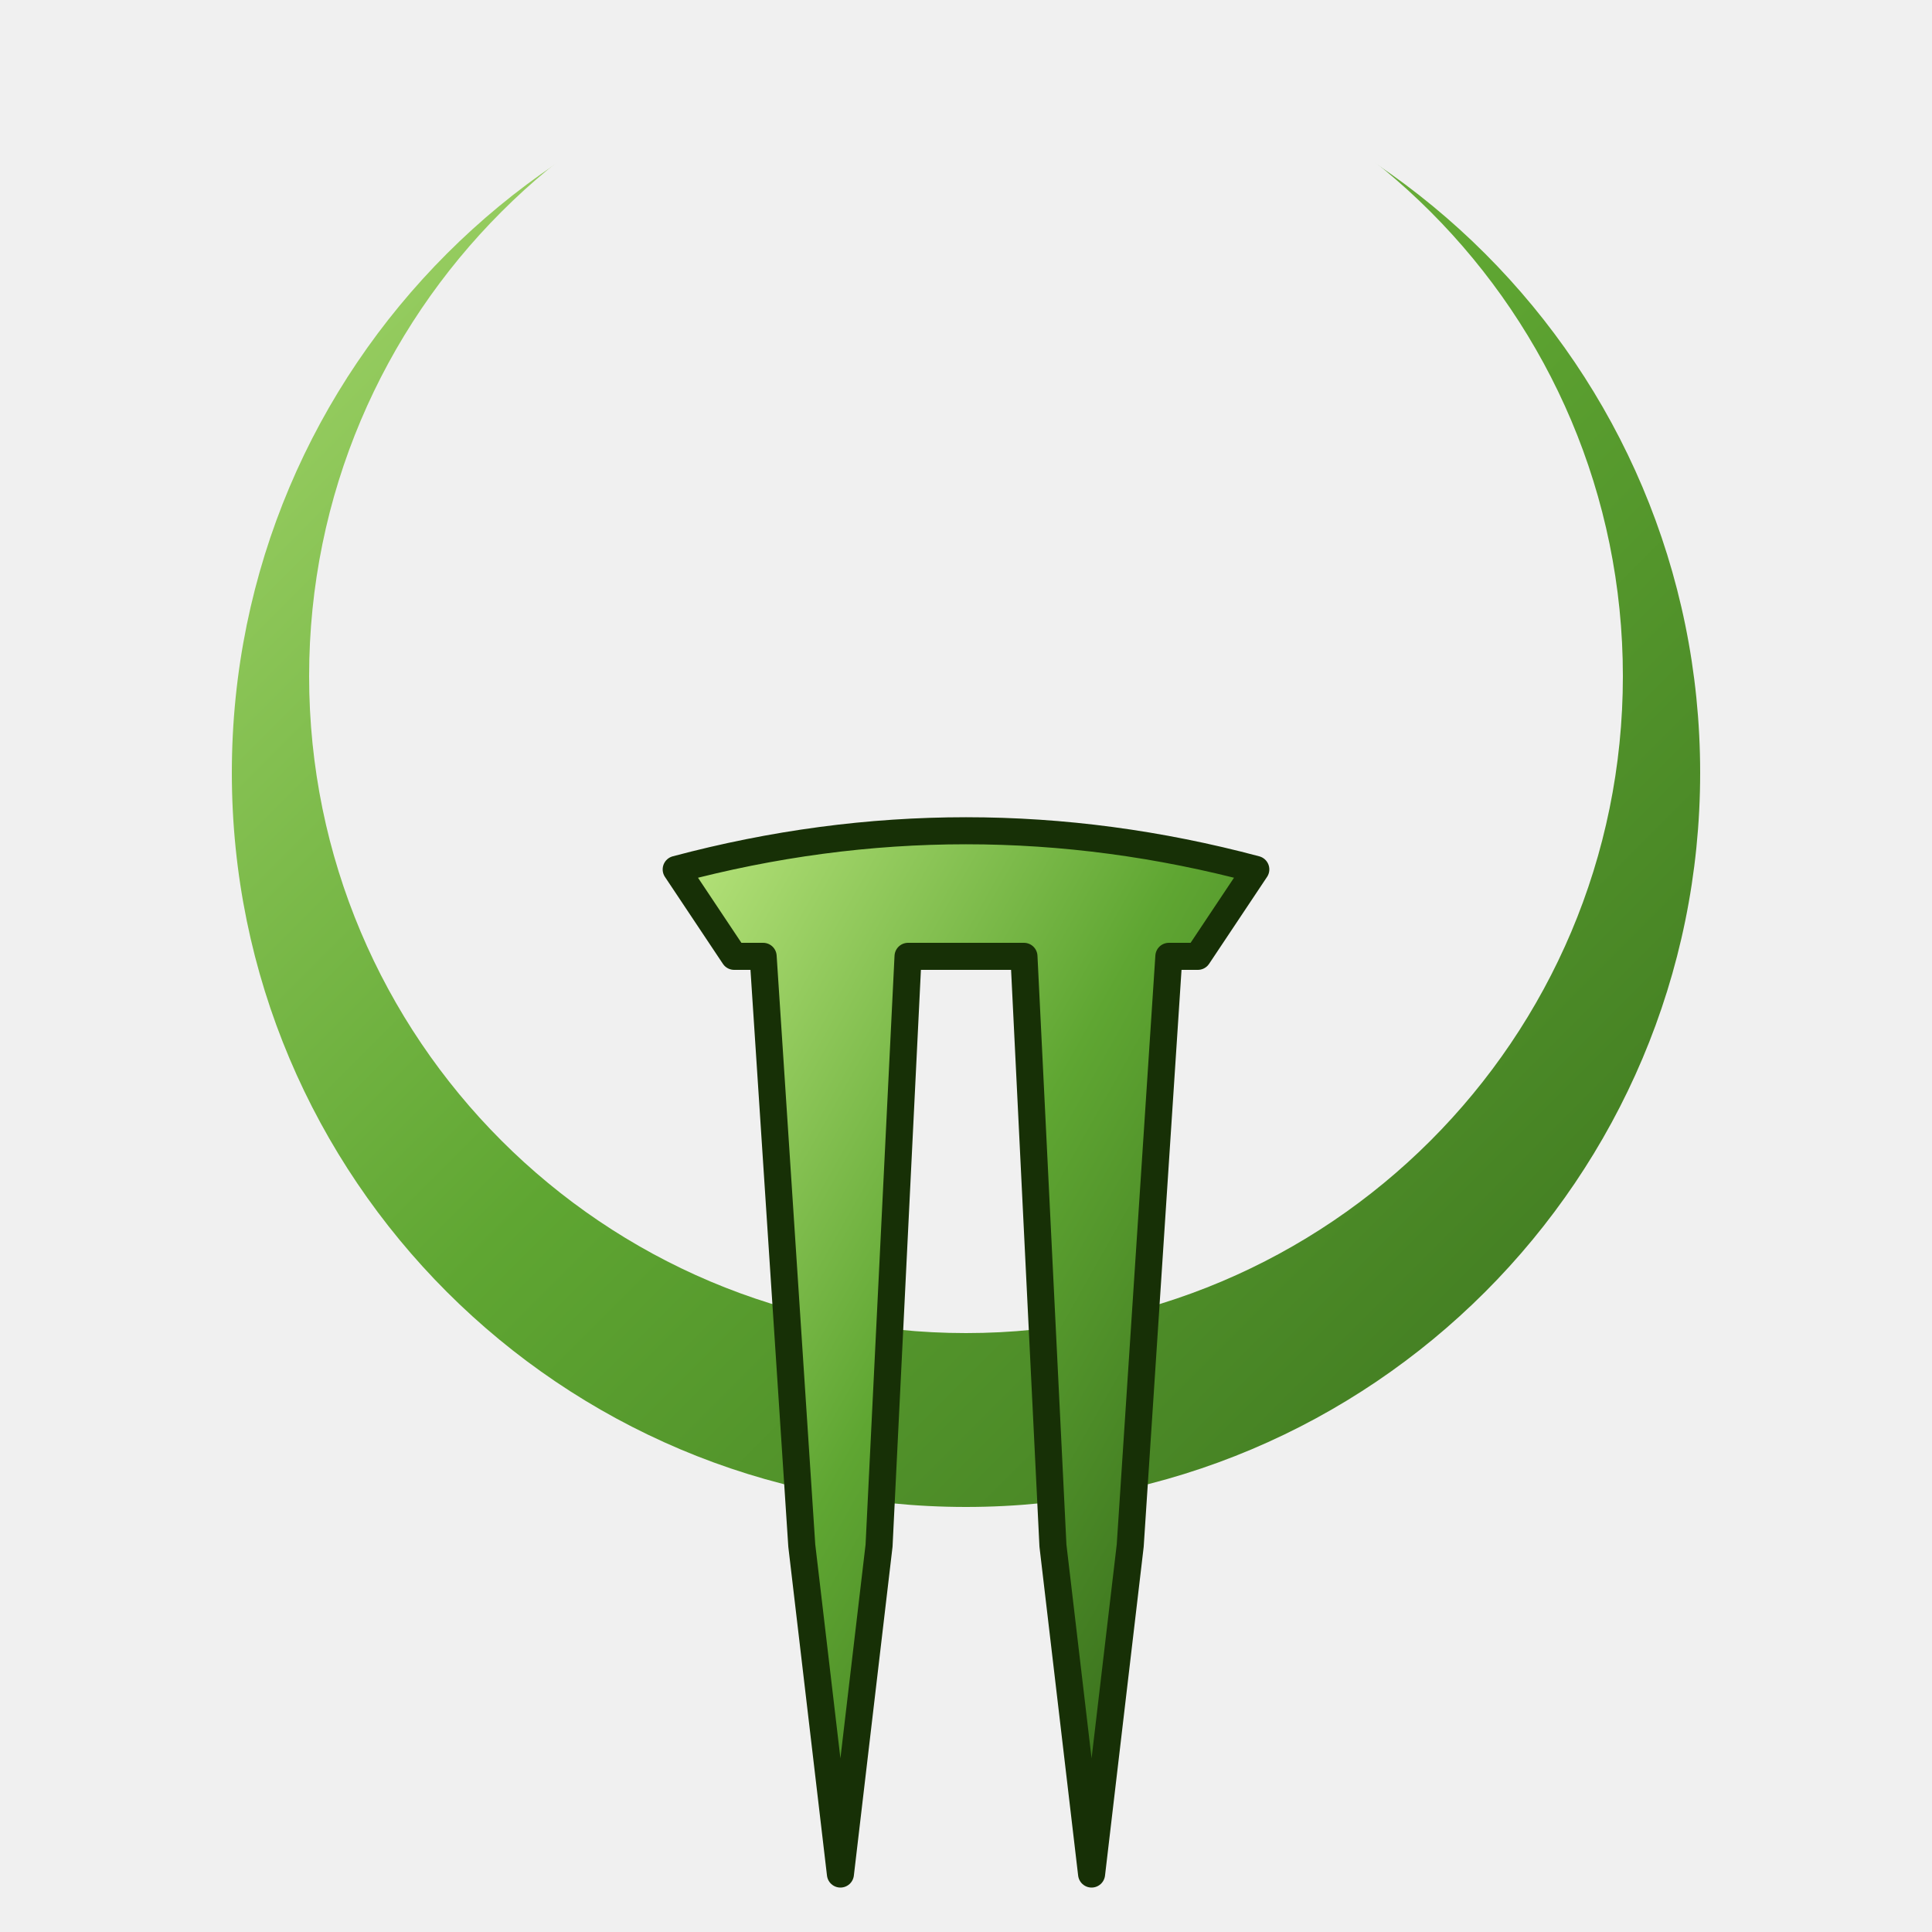
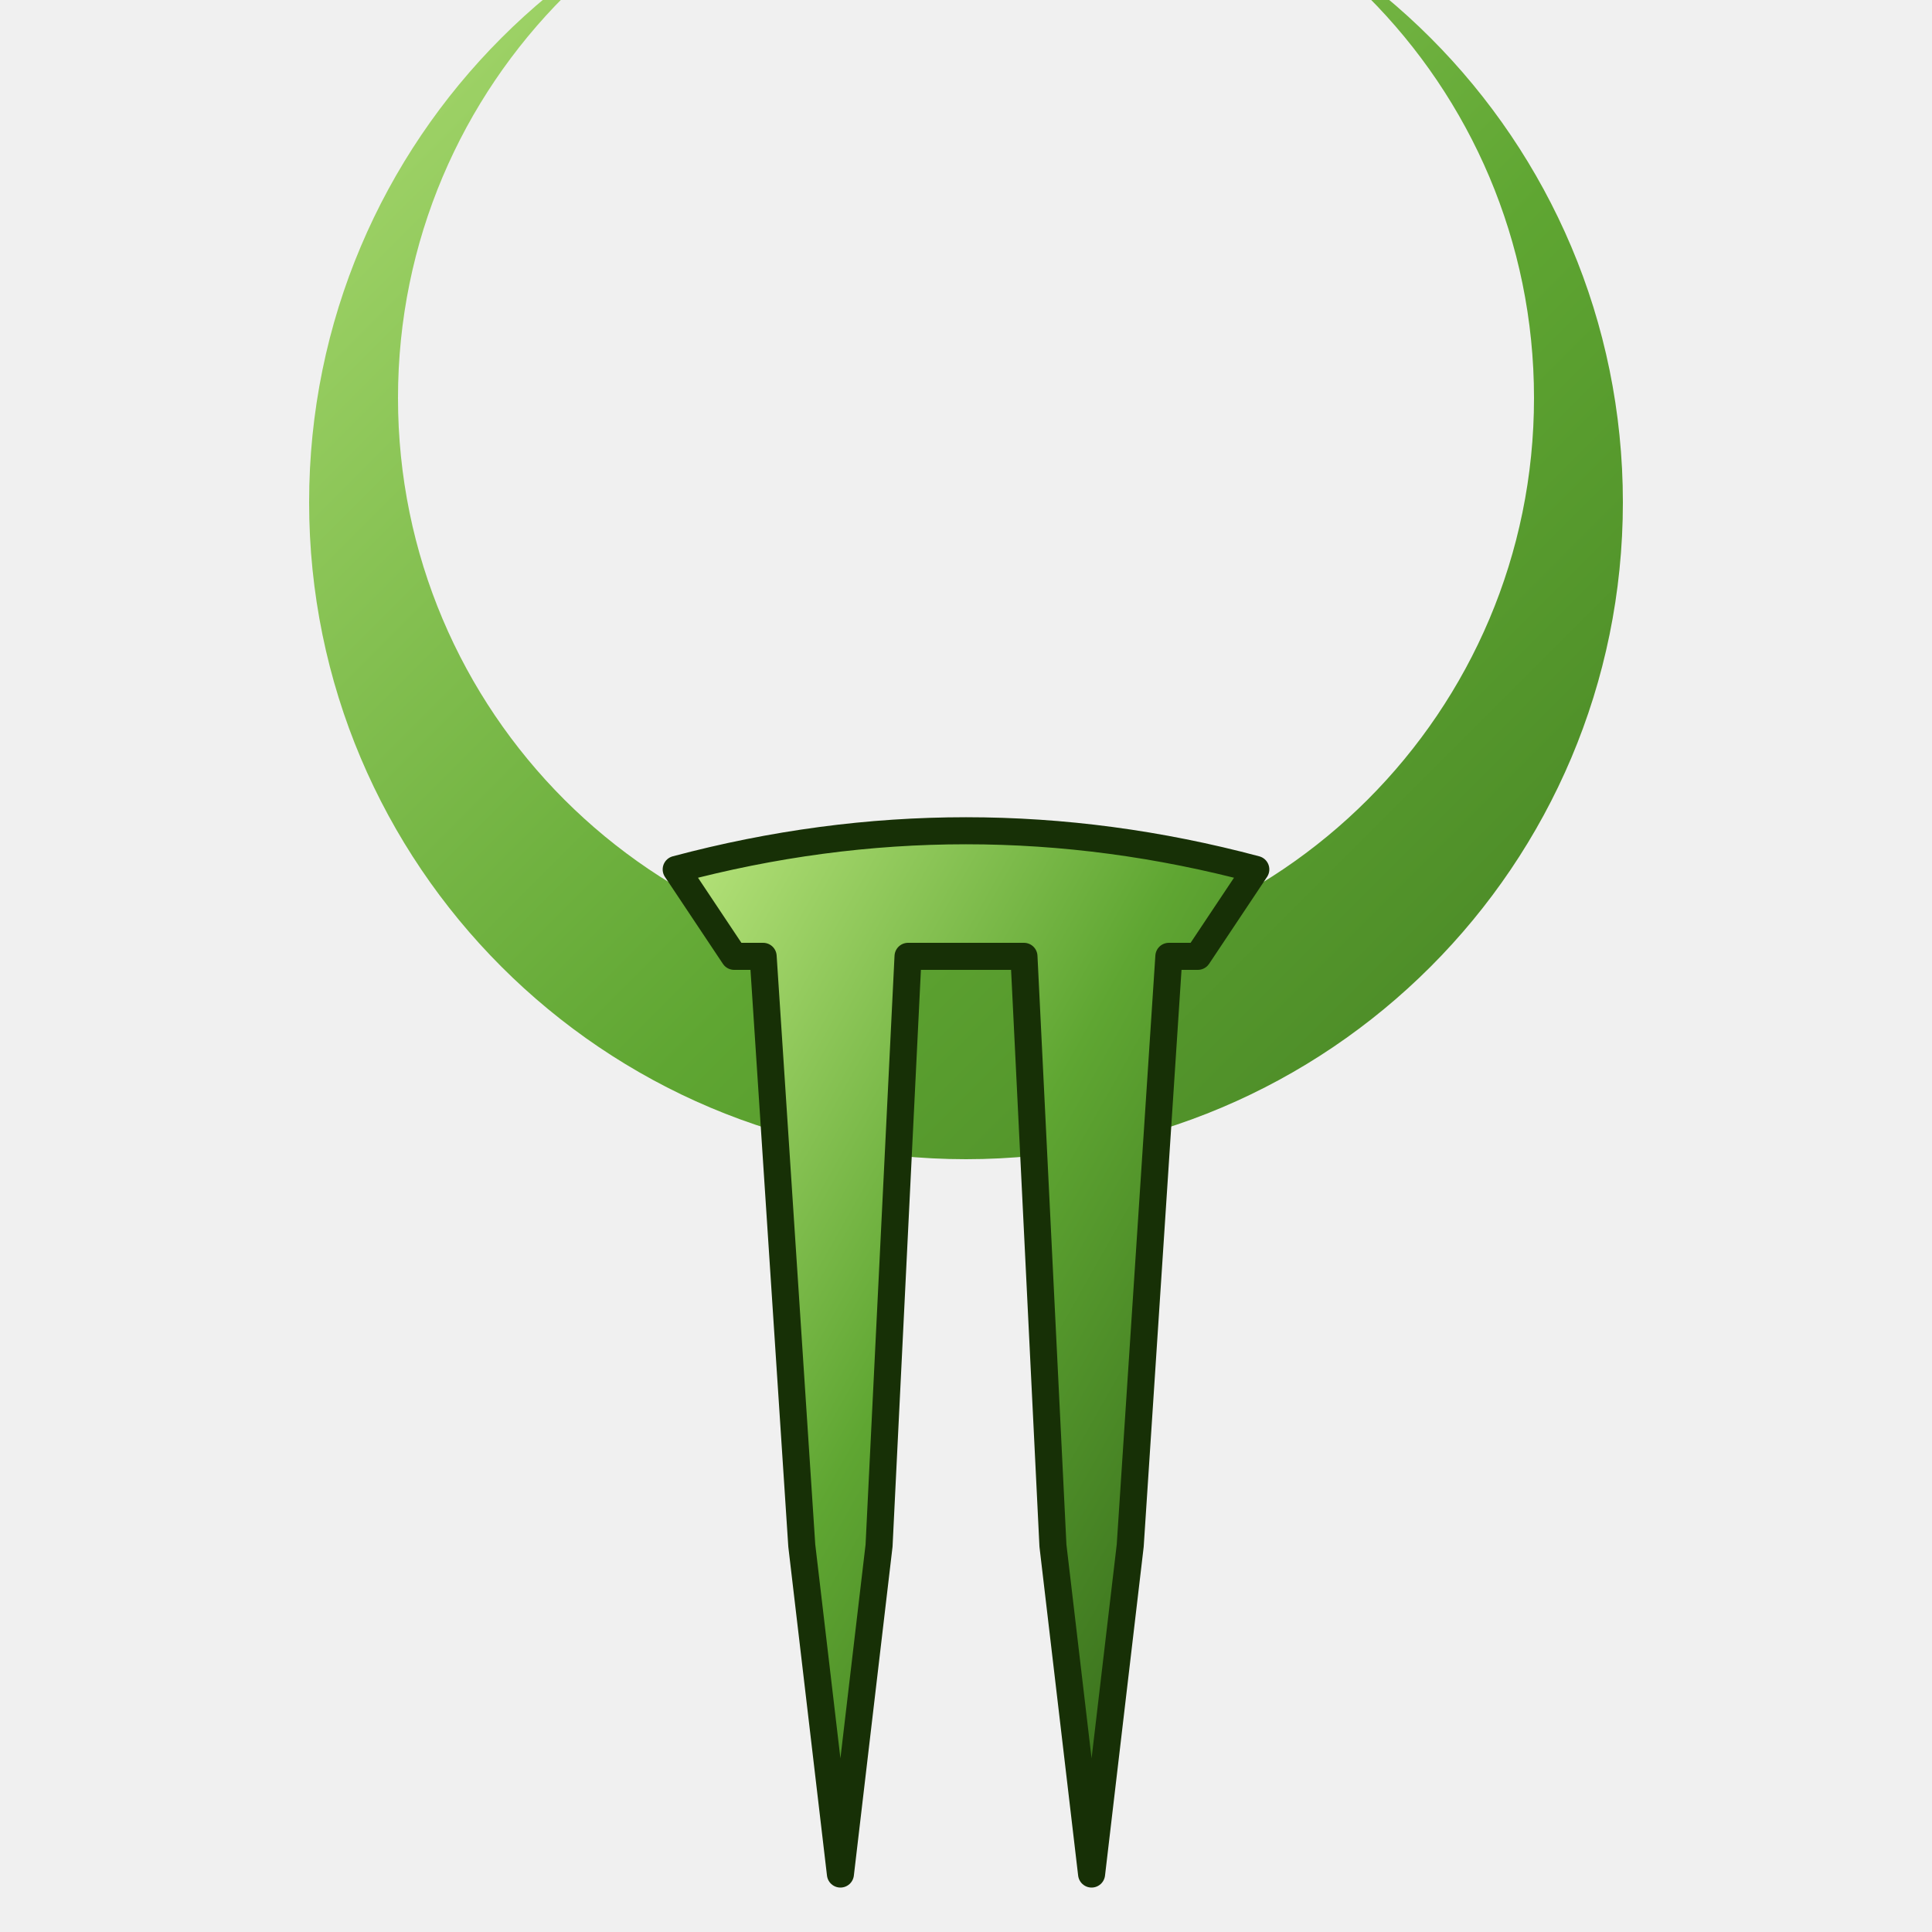
<svg xmlns="http://www.w3.org/2000/svg" viewBox="0 0 100 100" role="img" aria-label="Quake II">
  <defs>
    <linearGradient id="metal" x1="0" y1="0" x2="1" y2="1">
      <stop offset="0" stop-color="#b9e57d" />
      <stop offset=".45" stop-color="#5fa632" />
      <stop offset="1" stop-color="#2a5a14" />
    </linearGradient>
    <mask id="ring">
-       <circle cx="50" cy="40" r="38" fill="#fff" />
-       <circle cx="50" cy="35" r="34" fill="#000" />
+       <circle cx="50" cy="26" r="34" fill="#fff" />
+       <circle cx="50" cy="20.6" r="29.4" fill="#000" />
    </mask>
  </defs>
  <rect width="100" height="100" fill="url(#metal)" mask="url(#ring)" />
  <path fill="url(#metal)" stroke="#173006" stroke-width="1.4" stroke-linejoin="round" d="M35 45 Q50 41 65 45 L62 49.5 H60.5 L58.5 80 L56.5 97 L54.5 80 L53 49.5 H47 L45.5 80 L43.5 97 L41.5 80 L39.5 49.5 H38 Z" />
</svg>
